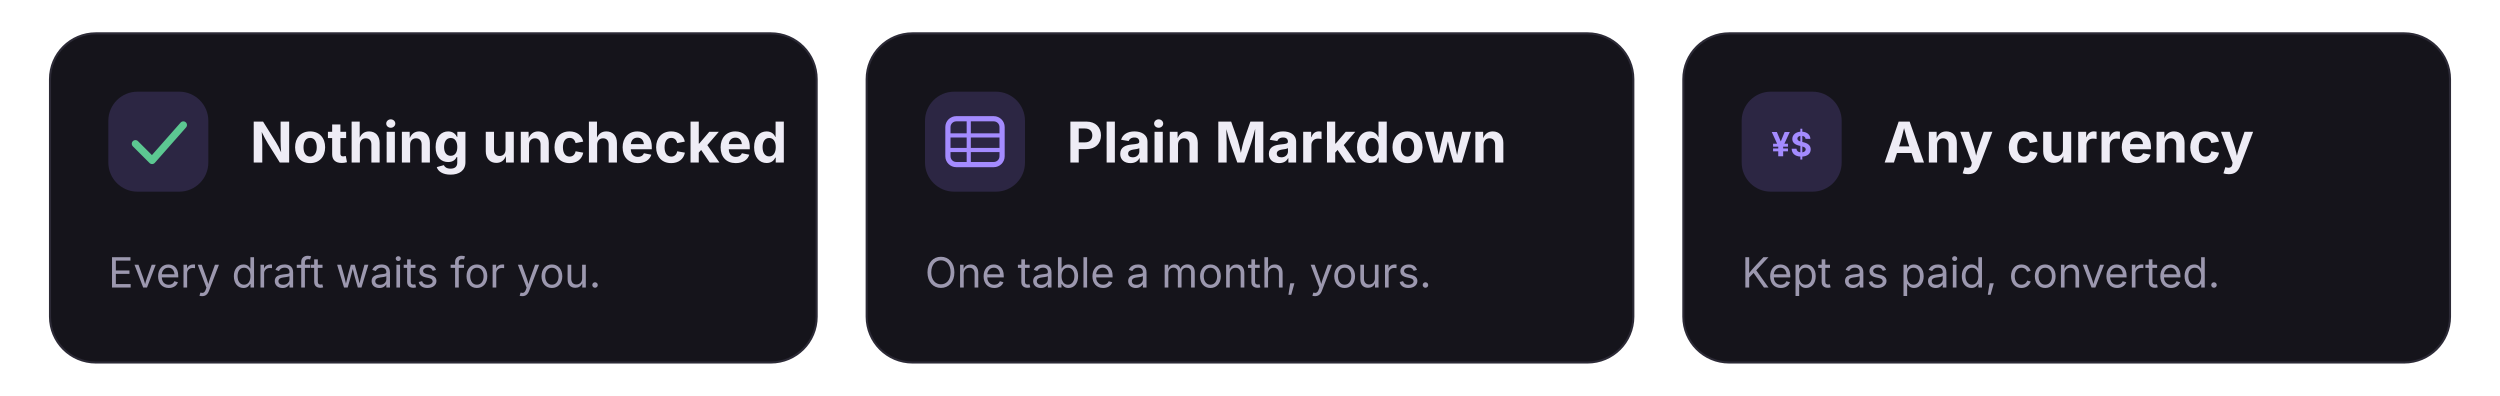
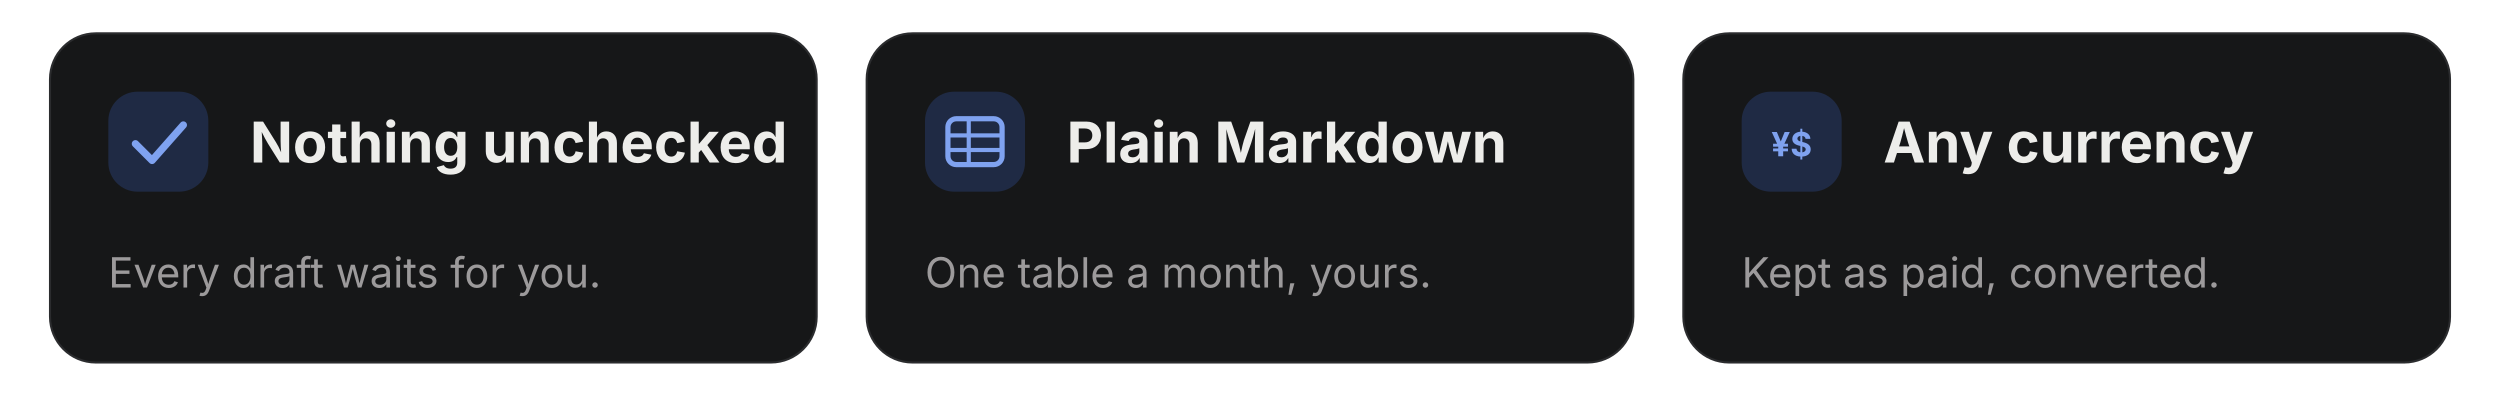
<svg xmlns="http://www.w3.org/2000/svg" width="1200" height="190" viewBox="0 0 1200 190" role="img" aria-labelledby="t d">
  <g font-family="-apple-system, BlinkMacSystemFont, 'Segoe UI', 'PingFang SC', 'Hiragino Sans', sans-serif">
-     <rect x="24" y="16" width="368" height="158" rx="22" fill="#15141B" stroke="#2C2A36" />
-     <rect x="52" y="44" width="48" height="48" rx="14" fill="#2C2643" />
-     <path d="M65 69 L73 77 L88 60" fill="none" stroke="#5CC892" stroke-width="3.5" stroke-linecap="round" stroke-linejoin="round" />
-     <text x="120" y="78" font-size="27" font-weight="700" fill="#EEECF5">Nothing unchecked</text>
-     <text x="52" y="138" font-size="20" fill="#9C98AF">Every draft waits for you.</text>
-     <rect x="416" y="16" width="368" height="158" rx="22" fill="#15141B" stroke="#2C2A36" />
-     <rect x="444" y="44" width="48" height="48" rx="14" fill="#2C2643" />
-     <rect x="455" y="57" width="26" height="22" rx="4" fill="none" stroke="#A48BFF" stroke-width="2.5" />
-     <path d="M455 65 H481 M455 72 H481 M465 57 V79" stroke="#A48BFF" stroke-width="2" />
-     <text x="512" y="78" font-size="27" font-weight="700" fill="#EEECF5">Plain Markdown</text>
-     <text x="444" y="138" font-size="20" fill="#9C98AF">One table a month, yours.</text>
-     <rect x="808" y="16" width="368" height="158" rx="22" fill="#15141B" stroke="#2C2A36" />
-     <rect x="836" y="44" width="48" height="48" rx="14" fill="#2C2643" />
-     <text x="860" y="75" font-size="16" font-weight="700" text-anchor="middle" fill="#A48BFF" font-family="-apple-system, BlinkMacSystemFont, 'Segoe UI', 'PingFang SC', 'Hiragino Sans', sans-serif">¥$</text>
-     <text x="904" y="78" font-size="27" font-weight="700" fill="#EEECF5">Any currency</text>
-     <text x="836" y="138" font-size="20" fill="#9C98AF">Kept as paid, converted.</text>
+     <rect x="24" y="16" width="368" height="158" rx="22" fill="#161718" stroke="#2B2C2E" />
+     <rect x="52" y="44" width="48" height="48" rx="14" fill="#1F2A44" />
+     <path d="M65 69 L73 77 L88 60" fill="none" stroke="#7FA2F0" stroke-width="3.5" stroke-linecap="round" stroke-linejoin="round" />
+     <text x="120" y="78" font-size="27" font-weight="700" fill="#EDEDEA">Nothing unchecked</text>
+     <text x="52" y="138" font-size="20" fill="#9C9A9B">Every draft waits for you.</text>
+     <rect x="416" y="16" width="368" height="158" rx="22" fill="#161718" stroke="#2B2C2E" />
+     <rect x="444" y="44" width="48" height="48" rx="14" fill="#1F2A44" />
+     <rect x="455" y="57" width="26" height="22" rx="4" fill="none" stroke="#7FA2F0" stroke-width="2.5" />
+     <path d="M455 65 H481 M455 72 H481 M465 57 V79" stroke="#7FA2F0" stroke-width="2" />
+     <text x="512" y="78" font-size="27" font-weight="700" fill="#EDEDEA">Plain Markdown</text>
+     <text x="444" y="138" font-size="20" fill="#9C9A9B">One table a month, yours.</text>
+     <rect x="808" y="16" width="368" height="158" rx="22" fill="#161718" stroke="#2B2C2E" />
+     <rect x="836" y="44" width="48" height="48" rx="14" fill="#1F2A44" />
+     <text x="860" y="75" font-size="16" font-weight="700" text-anchor="middle" fill="#7FA2F0" font-family="-apple-system, BlinkMacSystemFont, 'Segoe UI', 'PingFang SC', 'Hiragino Sans', sans-serif">¥$</text>
+     <text x="904" y="78" font-size="27" font-weight="700" fill="#EDEDEA">Any currency</text>
+     <text x="836" y="138" font-size="20" fill="#9C9A9B">Kept as paid, converted.</text>
  </g>
</svg>
